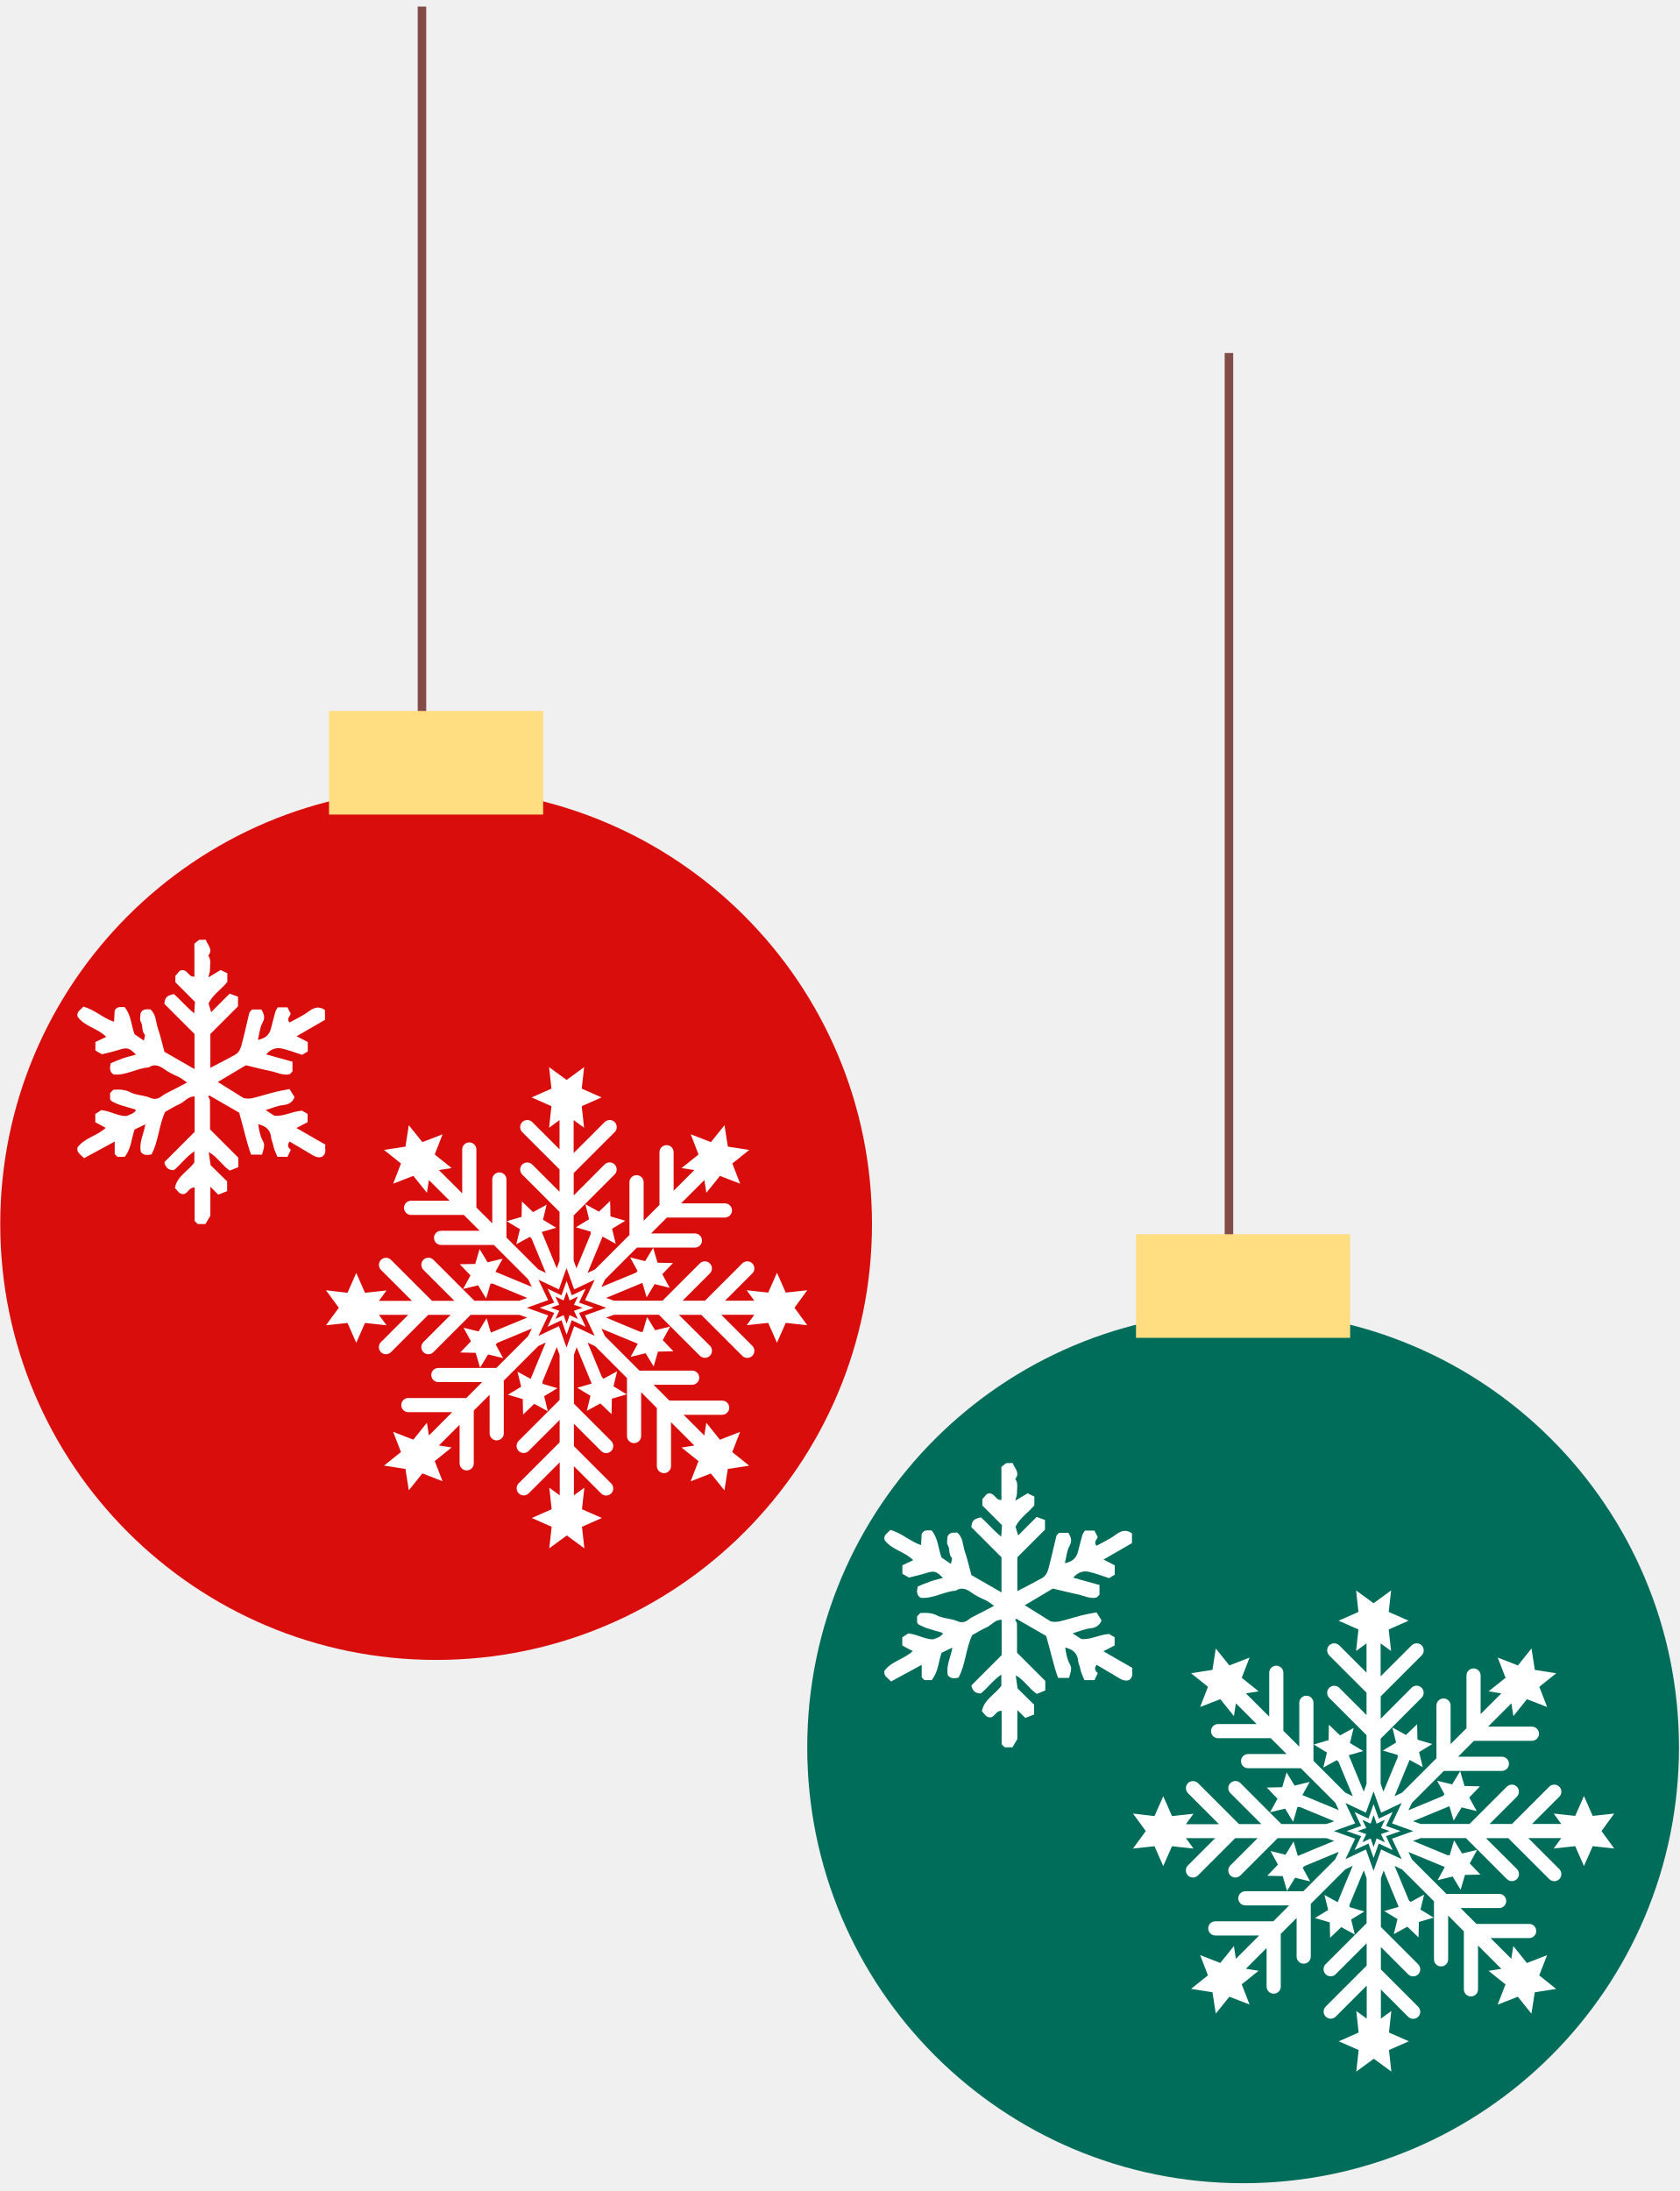
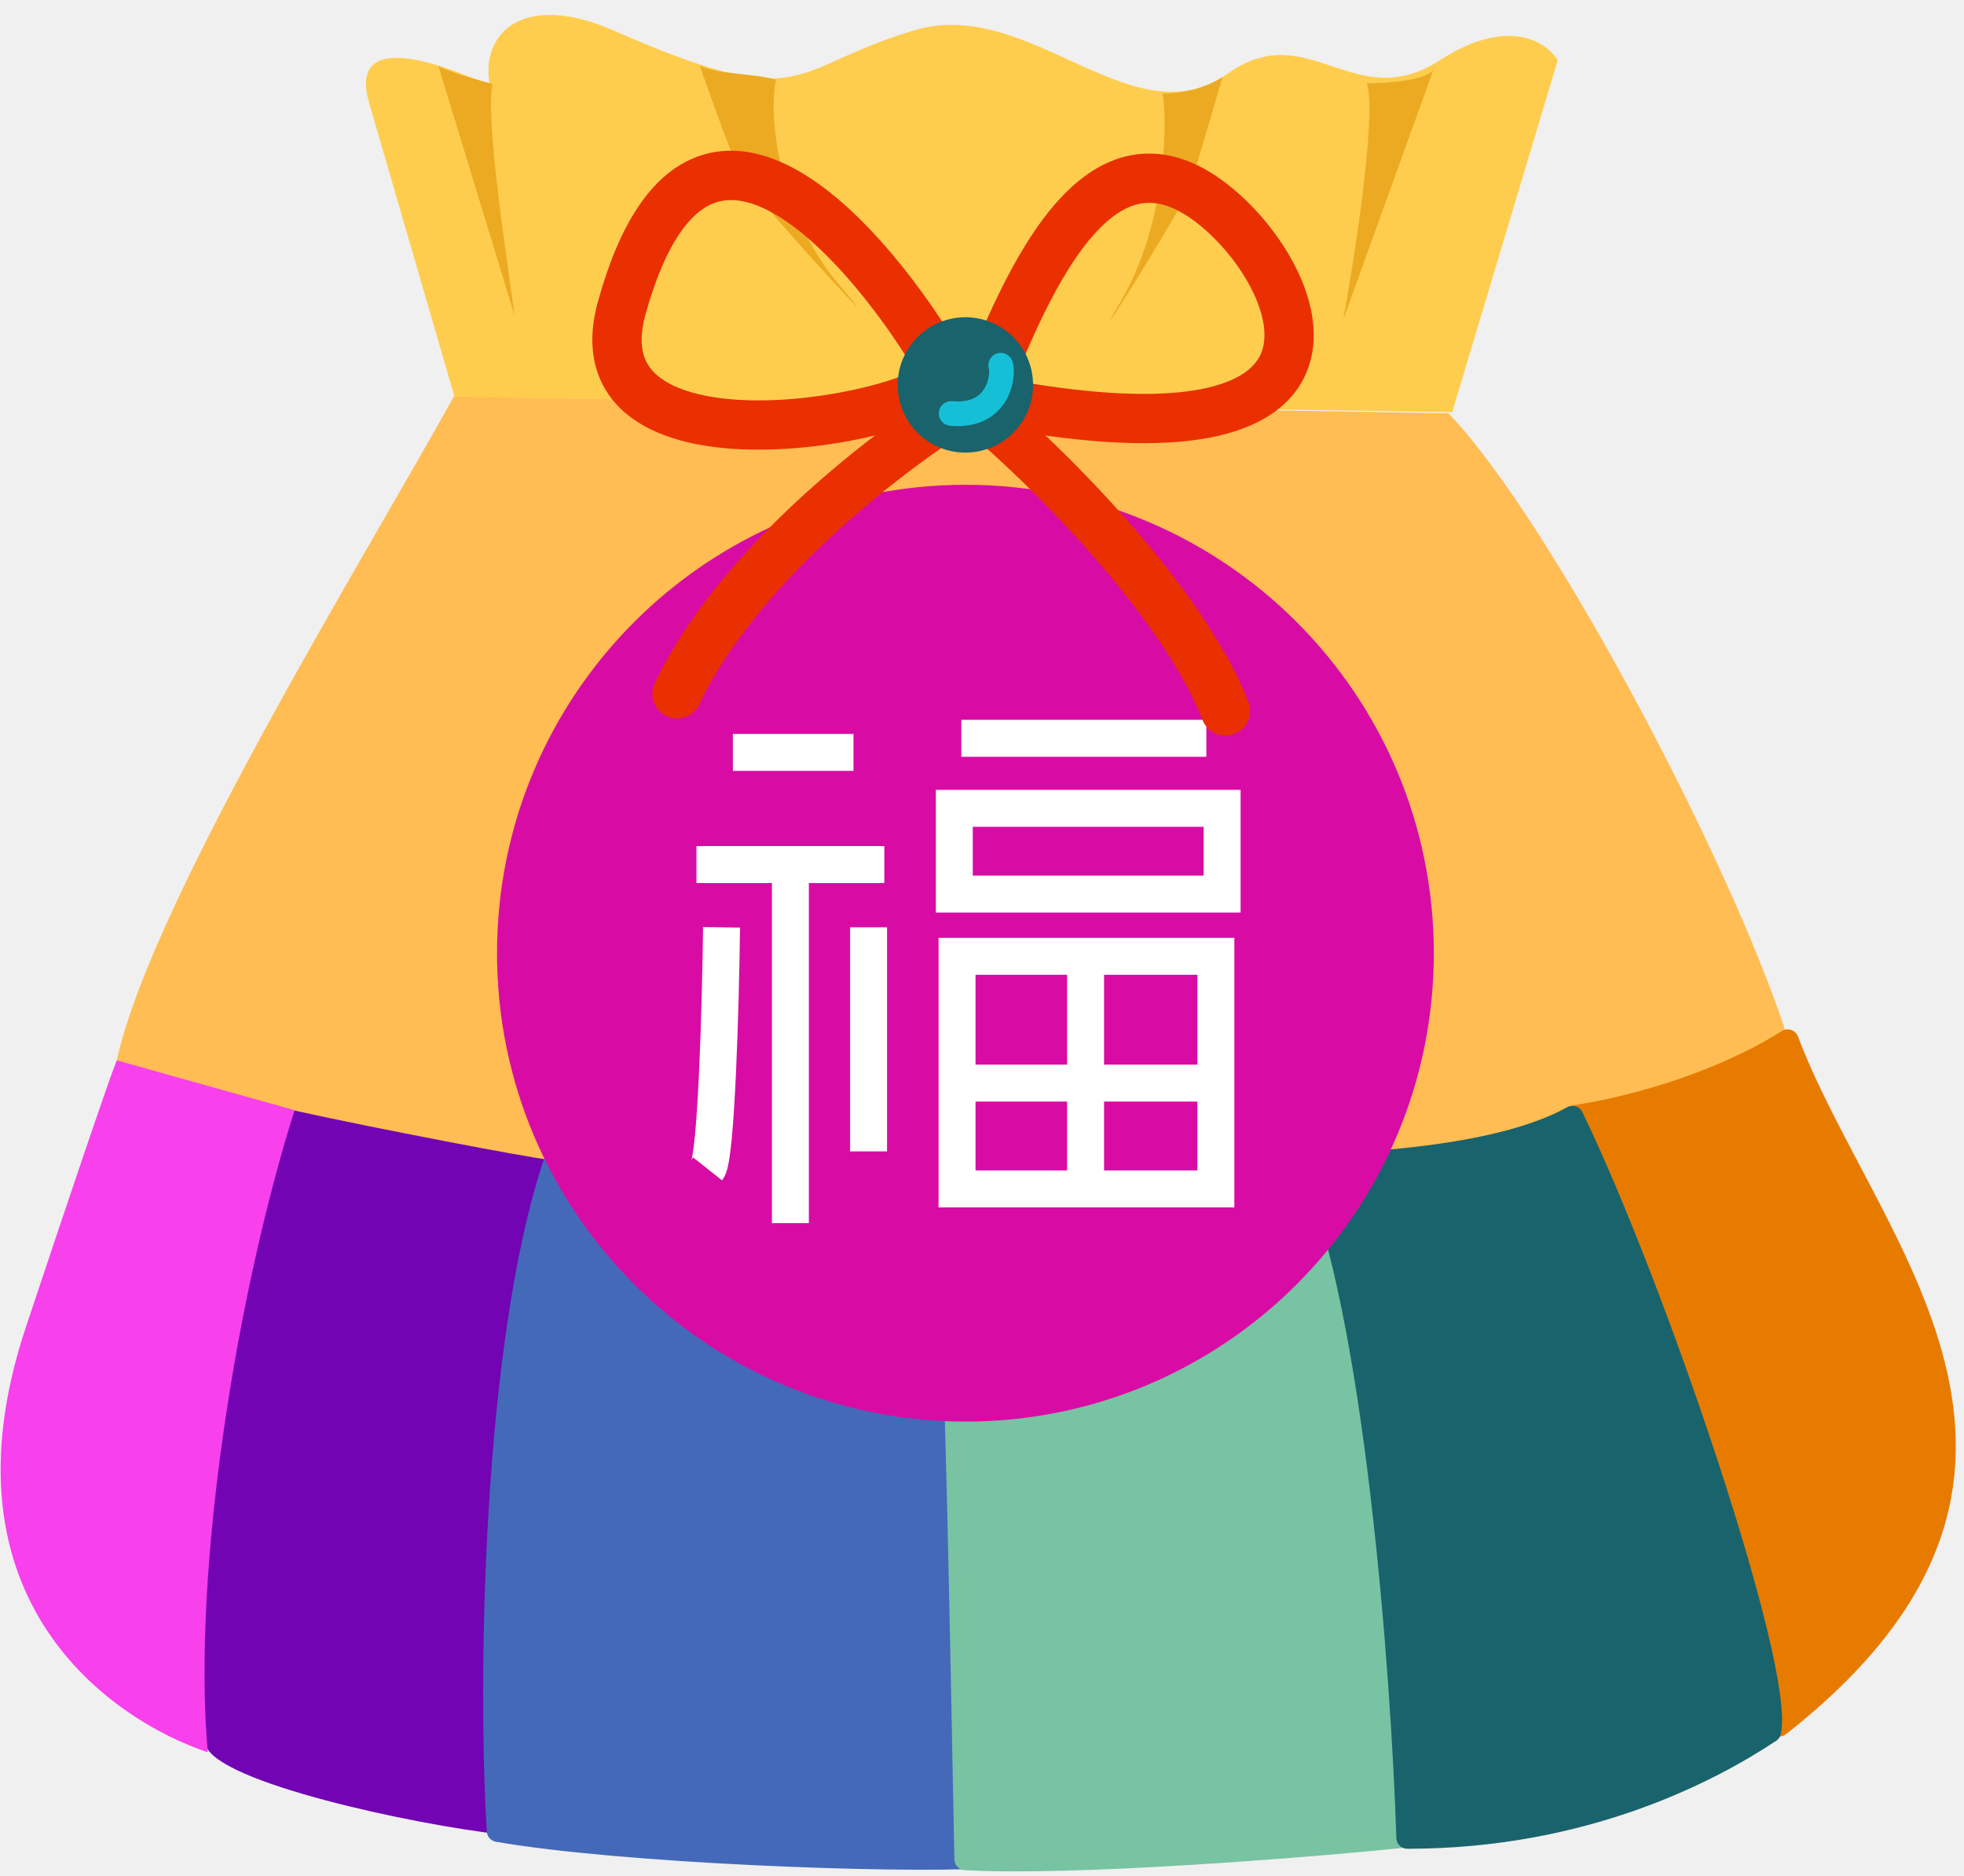
- <svg xmlns="http://www.w3.org/2000/svg" width="197" height="257" viewBox="0 0 197 257" fill="none">
-   <path d="M49.496 126.52L49.496 0.772" stroke="#824C49" />
-   <circle cx="51.157" cy="143.578" r="51.128" fill="#DA0D0D" />
-   <path d="M24.134 110.229C24.328 110.835 25.037 111.361 24.432 112.097C24.81 112.612 24.611 113.201 24.631 113.757C24.641 114.007 24.524 114.26 24.432 114.647C24.973 114.323 25.434 114.048 25.883 113.78C26.159 113.913 26.408 114.033 26.668 114.16C26.668 114.489 26.668 114.826 26.668 115.177C25.988 116.042 24.973 116.641 24.463 117.699C24.552 118.002 24.649 118.326 24.769 118.727C25.501 117.995 26.186 117.306 26.939 116.554C27.214 116.654 27.546 116.774 27.918 116.906C27.918 117.268 27.918 117.638 27.918 118.041C26.867 119.091 25.786 120.172 24.675 121.284C24.675 122.559 24.675 123.862 24.675 125.254C25.661 124.736 26.622 124.254 27.563 123.732C28.198 123.38 28.298 122.691 28.461 122.074C28.746 120.998 28.971 119.907 29.244 118.826C29.279 118.681 29.437 118.566 29.56 118.413C29.922 118.413 30.291 118.413 30.666 118.413C30.934 118.9 31.153 119.328 30.796 119.956C30.48 120.511 30.437 121.223 30.246 121.975C31.084 121.814 31.587 121.419 31.783 120.649C31.949 119.996 32.112 119.341 32.298 118.696C32.352 118.51 32.484 118.347 32.586 118.158C32.981 118.158 33.351 118.158 33.716 118.158C33.823 118.367 33.932 118.576 34.093 118.89C34.096 119.157 33.547 119.466 33.966 119.935C34.708 119.517 35.511 119.16 36.197 118.648C36.857 118.155 37.441 117.99 38.119 118.479C38.119 118.859 38.119 119.231 38.119 119.629C37.01 120.267 35.913 120.899 34.789 121.549C35.274 121.799 35.694 122.018 36.1 122.227C36.1 122.64 36.1 122.974 36.1 123.334C35.891 123.459 35.659 123.596 35.434 123.729C34.644 123.477 33.869 123.171 33.066 122.992C32.395 122.844 31.763 123.051 31.222 123.676C32.275 123.969 33.287 124.252 34.31 124.537C34.31 124.958 34.31 125.328 34.31 125.674C34.198 125.787 34.106 125.878 33.981 126.003C33.224 126.192 32.517 125.797 31.783 125.644C30.727 125.425 29.682 125.152 28.841 124.953C27.645 125.664 26.651 126.256 25.547 126.914C26.612 127.579 27.581 128.183 28.563 128.793C29.302 129.002 29.991 128.701 30.694 128.522C31.23 128.387 31.755 128.206 32.293 128.079C32.839 127.949 33.395 127.857 33.963 127.745C34.193 128.115 34.381 128.42 34.552 128.693C34.307 129.313 33.861 129.56 33.188 129.629C32.535 129.698 31.903 129.986 31.156 130.208C31.556 130.468 31.857 130.662 32.171 130.866C33.242 130.998 34.159 130.381 35.427 130.279C35.48 130.31 35.776 130.481 36.084 130.659C36.084 130.97 36.084 131.256 36.084 131.628C35.702 131.827 35.281 132.046 34.769 132.311C35.908 132.964 37.002 133.594 38.173 134.264C38.045 134.708 38.4 135.231 37.79 135.682C37.262 135.896 36.793 135.572 36.309 135.279C35.531 134.81 34.746 134.356 33.973 133.9C33.649 134.32 33.8 134.639 34.116 134.861C33.963 135.187 33.846 135.435 33.723 135.692C33.359 135.692 32.986 135.692 32.543 135.692C32.375 135.254 32.138 134.828 32.058 134.371C32.002 134.045 31.837 133.747 31.809 133.459C31.722 132.548 31.225 132.097 30.291 131.868C30.365 132.429 30.465 132.941 30.648 133.436C30.756 133.731 30.98 134.014 30.983 134.308C30.988 134.688 30.824 135.068 30.735 135.435C30.291 135.435 29.922 135.435 29.453 135.435C28.902 133.907 28.581 132.316 28.055 130.514C27.03 129.922 25.796 129.208 24.56 128.497C24.511 128.54 24.465 128.584 24.417 128.627C24.491 128.772 24.626 128.915 24.629 129.063C24.646 130.21 24.639 131.358 24.639 132.477C25.763 133.599 26.872 134.708 27.953 135.789C27.953 136.187 27.953 136.526 27.953 136.906C27.64 137.033 27.314 137.166 26.956 137.309C26.046 136.694 25.493 135.69 24.486 135.129C24.562 135.674 24.626 136.131 24.7 136.666C25.299 137.255 25.962 137.91 26.643 138.578C26.643 138.951 26.643 139.32 26.643 139.721C26.337 139.843 26.008 139.973 25.608 140.131C25.322 139.846 25.039 139.565 24.675 139.201C24.675 140.468 24.675 141.602 24.675 142.607C24.442 143 24.279 143.275 24.101 143.578C23.808 143.578 23.522 143.578 23.191 143.578C23.117 143.504 22.997 143.382 22.831 143.219C22.831 141.959 22.831 140.654 22.831 139.297C22.194 139.252 22.064 139.935 21.6 140.055C21.018 140.141 20.845 139.652 20.516 139.346C20.779 137.949 22.051 137.388 22.798 136.363C22.798 136.019 22.798 135.618 22.798 135.042C21.806 135.72 21.199 136.595 20.399 137.255C19.68 137.278 19.384 136.852 19.282 136.319C20.534 135.068 21.727 133.874 22.831 132.77C22.831 131.268 22.831 129.966 22.831 128.619C22.051 128.581 21.653 129.249 21.057 129.509C20.48 129.759 19.945 130.108 19.371 130.425C18.629 132.01 18.601 133.869 17.773 135.409C17.258 135.506 16.85 135.552 16.523 135.116C16.281 134.04 16.855 133.035 17.054 131.878C16.551 132.12 16.179 132.299 15.784 132.49C15.422 133.53 15.399 134.736 14.629 135.692C14.341 135.692 14.055 135.692 13.777 135.692C13.68 135.595 13.591 135.506 13.456 135.371C13.456 134.963 13.456 134.507 13.456 133.902C12.214 134.578 11.067 135.2 9.858 135.855C9.491 135.424 8.958 135.238 9.088 134.598C9.914 133.466 11.373 133.252 12.403 132.293C11.99 132.072 11.6 131.863 11.179 131.636C11.179 131.332 11.179 131.049 11.179 130.674C11.403 130.527 11.707 130.33 11.88 130.215C13.048 130.333 13.984 131.001 14.881 130.891C15.236 130.743 15.389 130.695 15.521 130.616C15.661 130.534 15.784 130.419 15.921 130.312C15.899 130.244 15.893 130.142 15.858 130.131C15.254 129.948 14.639 129.795 14.04 129.593C13.668 129.468 13.321 129.275 13.112 129.18C12.969 129.02 12.918 128.989 12.918 128.956C12.91 128.704 12.915 128.449 12.915 128.204C13.043 128.076 13.163 127.956 13.298 127.821C13.622 127.821 13.963 127.788 14.297 127.832C14.608 127.872 14.935 127.941 15.208 128.086C15.993 128.502 16.906 128.443 17.714 128.808C18.017 128.946 18.497 128.953 18.894 128.632C19.318 128.29 19.848 128.084 20.337 127.821C20.827 127.561 21.317 127.306 21.941 126.98C21.531 126.702 21.248 126.447 20.916 126.302C20.33 126.047 19.774 125.774 19.246 125.391C18.734 125.022 18.099 124.746 17.446 125.203C16.039 125.3 14.787 126.174 13.331 126.037C12.852 125.751 12.852 125.315 12.989 124.713C13.428 124.535 13.93 124.308 14.448 124.129C14.93 123.964 15.432 123.851 15.95 123.706C15.126 122.872 14.914 122.837 13.856 123.173C13.255 123.364 12.635 123.492 11.964 123.665C11.776 123.558 11.503 123.403 11.189 123.224C11.189 122.906 11.189 122.592 11.189 122.227C11.592 122.036 12.01 121.84 12.459 121.626C11.444 120.588 9.945 120.427 9.106 119.262C8.928 118.66 9.481 118.461 9.767 118.076C11.123 118.428 12.072 119.425 13.377 119.854C13.402 119.433 13.428 118.954 13.453 118.548C13.729 117.972 14.193 118.171 14.606 118.125C15.406 119.066 15.383 120.287 15.789 121.32C16.12 121.547 16.449 121.768 16.883 122.067C16.931 121.758 17.071 121.439 16.977 121.343C16.572 120.917 16.804 120.33 16.516 119.861C16.347 119.586 16.485 119.122 16.485 118.852C16.77 118.252 17.237 118.431 17.62 118.385C18.326 118.966 18.255 119.846 18.509 120.585C18.831 121.516 19.045 122.485 19.287 123.375C20.475 124.058 21.595 124.701 22.816 125.402C22.816 123.936 22.816 122.63 22.816 121.284C21.686 120.154 20.514 118.982 19.279 117.748C19.318 117.569 19.313 117.312 19.427 117.128C19.626 116.812 19.815 116.745 20.399 116.598C21.156 117.261 21.816 118.079 22.785 118.867C22.823 118.268 22.849 117.875 22.872 117.516C22.081 116.725 21.332 115.975 20.572 115.216C20.572 114.971 20.572 114.719 20.572 114.448C20.87 114.214 21.029 113.737 21.436 113.79C22.081 113.844 22.143 114.642 22.806 114.555C22.806 113.247 22.806 111.944 22.806 110.682C23.027 110.506 23.198 110.371 23.367 110.239C23.624 110.229 23.879 110.229 24.134 110.229Z" fill="white" />
-   <rect x="38.594" y="83.394" width="25.119" height="12.152" fill="#FFDD80" />
-   <path d="M68.7 151.164L67.069 151.94L66.465 150.239L65.862 151.94L64.231 151.164L65.007 152.795L63.305 153.399L65.007 154.003L64.231 155.633L65.862 154.857L66.465 156.559L67.069 154.857L68.7 155.633L67.924 154.003L69.625 153.399L67.924 152.795L68.7 151.164ZM68.339 153.399L67.782 153.595L67.328 153.752L67.532 154.183L67.782 154.716L67.249 154.465L66.818 154.261L66.661 154.716L66.465 155.273L66.269 154.716L66.112 154.261L65.681 154.465L65.148 154.716L65.399 154.183L65.603 153.752L65.148 153.595L64.591 153.399L65.148 153.203L65.603 153.046L65.399 152.615L65.148 152.082L65.681 152.333L66.112 152.536L66.269 152.082L66.465 151.525L66.661 152.082L66.818 152.536L67.249 152.333L67.782 152.082L67.532 152.615L67.328 153.046L67.782 153.203L68.339 153.399ZM94.692 151.345L92.168 151.619L91.14 149.29L90.113 151.619L87.588 151.345L88.482 152.568H85.048L88.247 149.369C88.569 149.047 88.569 148.522 88.247 148.193C87.926 147.871 87.4 147.871 87.071 148.193L82.696 152.568H80.069L83.268 149.369C83.59 149.047 83.59 148.522 83.268 148.193C82.947 147.871 82.421 147.871 82.092 148.193L77.717 152.568H72.001L71.091 152.246L75.357 150.482L75.851 152.176L76.792 150.623L78.556 151.054L77.686 149.463L78.94 148.153L77.129 148.114L76.619 146.373L75.678 147.926L73.914 147.495L74.784 149.086L74.596 149.282L70.55 150.96L70.974 150.074L74.706 146.342H81.512C81.967 146.342 82.343 145.974 82.343 145.511C82.343 145.048 81.974 144.68 81.512 144.68H76.368L78.227 142.814H85.032C85.487 142.814 85.864 142.445 85.864 141.983C85.864 141.528 85.495 141.151 85.032 141.151H79.889L82.625 138.415L82.86 139.913L84.452 137.929L86.82 138.846L85.903 136.478L87.886 134.887L85.377 134.495L84.985 131.986L83.394 133.969L81.026 133.052L81.943 135.42L79.951 137.012L81.449 137.247L79.018 139.677V135.153C79.018 134.698 78.65 134.322 78.187 134.322C77.733 134.322 77.356 134.691 77.356 135.153V141.34L75.498 143.198V138.674C75.498 138.219 75.129 137.843 74.667 137.843C74.212 137.843 73.836 138.211 73.836 138.674V144.86L69.798 148.898L68.919 149.314L70.684 145.048L72.228 145.895L71.797 144.131L73.35 143.19L71.609 142.68L71.57 140.869L70.26 142.124L68.668 141.253L69.1 143.018L67.547 143.958L69.288 144.468L69.296 144.735L67.618 148.773L67.289 147.848V142.571L72.095 137.764C72.416 137.443 72.416 136.917 72.095 136.588C71.773 136.267 71.248 136.267 70.919 136.588L67.296 140.226V137.6L72.103 132.793C72.424 132.472 72.424 131.946 72.103 131.617C71.781 131.296 71.256 131.296 70.927 131.617L67.289 135.255V131.382L68.512 132.276L68.237 129.751L70.566 128.724L68.237 127.697L68.52 125.172L66.465 126.677L64.411 125.172L64.685 127.697L62.357 128.724L64.685 129.751L64.411 132.276L65.634 131.382V134.816L62.435 131.617C62.114 131.296 61.588 131.296 61.259 131.617C60.938 131.939 60.938 132.464 61.259 132.793L65.634 137.168V139.795L62.435 136.596C62.114 136.274 61.588 136.274 61.259 136.596C60.938 136.917 60.938 137.443 61.259 137.772L65.634 142.147V147.863L65.313 148.773L63.548 144.507L65.242 144.013L63.69 143.072L64.121 141.308L62.529 142.179L61.22 140.924L61.181 142.735L59.44 143.245L60.992 144.186L60.561 145.95L62.153 145.08L62.349 145.268L64.027 149.314L63.141 148.89L59.408 145.158V138.352C59.408 137.898 59.04 137.521 58.577 137.521C58.123 137.521 57.746 137.89 57.746 138.352V143.496L55.88 141.638V134.832C55.88 134.377 55.512 134.001 55.049 134.001C54.594 134.001 54.218 134.369 54.218 134.832V139.975L51.481 137.247L52.979 137.012L50.995 135.42L51.913 133.052L49.545 133.969L47.953 131.986L47.561 134.495L45.052 134.887L47.036 136.478L46.118 138.846L48.486 137.929L50.078 139.913L50.313 138.415L52.744 140.846H48.22C47.765 140.846 47.389 141.214 47.389 141.677C47.389 142.132 47.757 142.508 48.22 142.508H54.406L56.264 144.366H51.74C51.285 144.366 50.909 144.735 50.909 145.197C50.909 145.652 51.278 146.028 51.74 146.028H57.927L61.965 150.067L62.38 150.945L58.115 149.18L58.962 147.636L57.197 148.067L56.257 146.515L55.747 148.255L53.936 148.294L55.19 149.604L54.32 151.196L56.084 150.764L57.025 152.317L57.535 150.576L57.801 150.568L61.847 152.246L60.922 152.576H55.645L50.839 147.769C50.517 147.448 49.992 147.448 49.662 147.769C49.341 148.091 49.341 148.616 49.662 148.945L53.3 152.583H50.674L45.867 147.777C45.546 147.456 45.021 147.456 44.691 147.777C44.37 148.098 44.37 148.624 44.691 148.953L48.329 152.591H44.448L45.342 151.368L42.817 151.643L41.79 149.314L40.763 151.643L38.238 151.345L39.744 153.399L38.238 155.453L40.763 155.179L41.79 157.507L42.817 155.179L45.342 155.453L44.448 154.23H47.883L44.683 157.429C44.362 157.751 44.362 158.276 44.683 158.605C44.848 158.77 45.06 158.848 45.272 158.848C45.483 158.848 45.695 158.77 45.86 158.605L50.235 154.23H52.861L49.662 157.429C49.341 157.751 49.341 158.276 49.662 158.605C49.827 158.77 50.039 158.848 50.25 158.848C50.462 158.848 50.674 158.77 50.839 158.605L55.214 154.23H60.93L61.839 154.551L57.574 156.316L57.08 154.622L56.139 156.175L54.375 155.743L55.245 157.335L53.99 158.644L55.802 158.684L56.311 160.424L57.252 158.872L59.017 159.303L58.146 157.711L58.334 157.515L62.38 155.837L61.957 156.723L58.225 160.456H51.419C50.964 160.456 50.588 160.824 50.588 161.287C50.588 161.741 50.956 162.118 51.419 162.118H56.562L54.704 163.984H47.898C47.443 163.984 47.067 164.352 47.067 164.815C47.067 165.27 47.436 165.646 47.898 165.646H53.042L50.313 168.383L50.078 166.885L48.486 168.869L46.118 167.951L47.036 170.319L45.052 171.911L47.561 172.303L47.953 174.812L49.545 172.828L51.913 173.746L50.995 171.378L52.979 169.786L51.481 169.551L53.912 167.12V171.644C53.912 172.099 54.281 172.476 54.743 172.476C55.206 172.476 55.574 172.107 55.574 171.644V165.458L57.433 163.6V168.124C57.433 168.579 57.801 168.955 58.264 168.955C58.718 168.955 59.095 168.587 59.095 168.124V161.938L63.141 157.892L64.011 157.476L62.247 161.741L60.702 160.895L61.133 162.659L59.581 163.6L61.322 164.109L61.361 165.921L62.67 164.666L64.262 165.536L63.831 163.772L65.383 162.831L63.643 162.322L63.635 162.055L65.313 158.009L65.642 158.934V164.211L60.836 169.018C60.514 169.339 60.514 169.865 60.836 170.194C61 170.359 61.212 170.437 61.424 170.437C61.635 170.437 61.847 170.359 62.012 170.194L65.65 166.556V169.182L60.843 173.989C60.522 174.31 60.522 174.836 60.843 175.165C61.008 175.33 61.22 175.408 61.431 175.408C61.643 175.408 61.855 175.33 62.02 175.165L65.658 171.527V175.4L64.434 174.506L64.709 177.031L62.38 178.058L64.709 179.085L64.434 181.61L66.489 180.105L68.543 181.61L68.269 179.085L70.597 178.058L68.269 177.031L68.543 174.506L67.32 175.4V171.982L70.519 175.181C70.684 175.345 70.895 175.424 71.107 175.424C71.319 175.424 71.53 175.345 71.695 175.181C72.017 174.859 72.017 174.334 71.695 174.005L67.32 169.629V167.003L70.519 170.202C70.684 170.366 70.895 170.445 71.107 170.445C71.319 170.445 71.53 170.366 71.695 170.202C72.017 169.88 72.017 169.355 71.695 169.026L67.32 164.65V158.934L67.641 158.025L69.406 162.29L67.712 162.784L69.264 163.725L68.833 165.489L70.425 164.619L71.734 165.874L71.773 164.062L73.514 163.553L71.962 162.612L72.393 160.848L70.801 161.718L70.605 161.53L68.927 157.484L69.813 157.907L73.546 161.64V168.445C73.546 168.9 73.914 169.277 74.377 169.277C74.831 169.277 75.208 168.908 75.208 168.445V163.302L77.05 165.16V171.966C77.05 172.421 77.419 172.797 77.882 172.797C78.336 172.797 78.713 172.429 78.713 171.966V166.822L81.449 169.559L79.951 169.794L81.935 171.386L81.018 173.754L83.386 172.836L84.978 174.82L85.37 172.311L87.879 171.919L85.895 170.327L86.812 167.959L84.444 168.877L82.853 166.885L82.617 168.383L80.187 165.952H84.711C85.166 165.952 85.542 165.584 85.542 165.121C85.542 164.666 85.174 164.29 84.711 164.29H78.525L76.666 162.431H81.19C81.645 162.431 82.022 162.063 82.022 161.6C82.022 161.138 81.653 160.769 81.19 160.769H75.004L70.966 156.731L70.55 155.853L74.816 157.617L73.969 159.162L75.733 158.731L76.674 160.283L77.184 158.542L78.995 158.503L77.74 157.194L78.611 155.602L76.847 156.033L75.906 154.481L75.396 156.222L75.129 156.229L71.091 154.551L72.017 154.222H77.293L82.1 159.029C82.264 159.193 82.476 159.272 82.688 159.272C82.9 159.272 83.111 159.193 83.276 159.029C83.597 158.707 83.597 158.182 83.276 157.852L79.638 154.23H82.264L87.071 159.036C87.236 159.201 87.447 159.279 87.659 159.279C87.871 159.279 88.082 159.201 88.247 159.036C88.569 158.715 88.569 158.19 88.247 157.86L84.609 154.222H88.482L87.588 155.445L90.113 155.171L91.14 157.5L92.168 155.171L94.692 155.445L93.195 153.399L94.692 151.345ZM69.743 153.893L68.621 154.293L69.131 155.367L69.758 156.692L68.433 156.065L67.351 155.555L66.951 156.676L66.457 158.056L65.963 156.676L65.564 155.555L64.489 156.065L63.164 156.692L63.791 155.367L64.301 154.293L63.18 153.893L61.8 153.399L63.18 152.905L64.301 152.505L63.791 151.431L63.164 150.106L64.489 150.733L65.564 151.243L65.963 150.121L66.457 148.741L66.951 150.121L67.351 151.243L68.433 150.733L69.758 150.106L69.131 151.431L68.621 152.505L69.743 152.905L71.123 153.399L69.743 153.893Z" fill="white" />
-   <path d="M144.158 167.157L144.158 41.409" stroke="#824C49" />
-   <circle cx="145.819" cy="204.959" r="51.128" fill="#006C5A" />
-   <path d="M118.796 171.609C118.99 172.216 119.699 172.741 119.094 173.478C119.472 173.993 119.273 174.582 119.293 175.138C119.304 175.388 119.186 175.64 119.094 176.028C119.635 175.704 120.096 175.429 120.545 175.161C120.821 175.294 121.07 175.413 121.331 175.541C121.331 175.87 121.331 176.206 121.331 176.558C120.65 177.423 119.635 178.022 119.125 179.08C119.214 179.383 119.311 179.707 119.431 180.107C120.163 179.376 120.849 178.687 121.601 177.935C121.876 178.035 122.208 178.154 122.58 178.287C122.58 178.649 122.58 179.019 122.58 179.422C121.529 180.472 120.448 181.553 119.337 182.665C119.337 183.94 119.337 185.243 119.337 186.635C120.323 186.117 121.285 185.635 122.225 185.112C122.86 184.761 122.96 184.072 123.123 183.455C123.409 182.379 123.633 181.288 123.906 180.207C123.941 180.062 124.099 179.947 124.222 179.794C124.584 179.794 124.954 179.794 125.328 179.794C125.596 180.281 125.815 180.709 125.458 181.336C125.142 181.892 125.099 182.604 124.908 183.356C125.747 183.195 126.249 182.8 126.445 182.03C126.611 181.377 126.774 180.722 126.96 180.077C127.014 179.891 127.146 179.728 127.248 179.539C127.644 179.539 128.013 179.539 128.378 179.539C128.485 179.748 128.595 179.957 128.755 180.271C128.758 180.538 128.21 180.847 128.628 181.316C129.37 180.898 130.173 180.541 130.859 180.028C131.519 179.536 132.103 179.371 132.781 179.86C132.781 180.24 132.781 180.612 132.781 181.01C131.672 181.647 130.576 182.28 129.451 182.93C129.936 183.18 130.356 183.399 130.762 183.608C130.762 184.021 130.762 184.355 130.762 184.715C130.553 184.84 130.321 184.977 130.096 185.11C129.306 184.858 128.531 184.552 127.728 184.373C127.057 184.225 126.425 184.432 125.884 185.056C126.937 185.35 127.949 185.633 128.972 185.918C128.972 186.339 128.972 186.709 128.972 187.055C128.86 187.168 128.768 187.259 128.643 187.384C127.886 187.573 127.179 187.178 126.445 187.025C125.39 186.805 124.344 186.533 123.503 186.334C122.307 187.045 121.313 187.637 120.209 188.294C121.274 188.96 122.243 189.564 123.225 190.174C123.964 190.383 124.653 190.082 125.356 189.903C125.892 189.768 126.417 189.587 126.955 189.46C127.501 189.33 128.057 189.238 128.625 189.126C128.855 189.495 129.043 189.801 129.214 190.074C128.969 190.694 128.523 190.941 127.85 191.01C127.197 191.079 126.565 191.367 125.818 191.589C126.218 191.849 126.519 192.043 126.833 192.246C127.904 192.379 128.821 191.762 130.089 191.66C130.142 191.691 130.438 191.861 130.746 192.04C130.746 192.351 130.746 192.637 130.746 193.009C130.364 193.208 129.943 193.427 129.431 193.692C130.571 194.345 131.664 194.975 132.835 195.645C132.707 196.089 133.062 196.612 132.452 197.063C131.924 197.277 131.455 196.953 130.971 196.66C130.193 196.191 129.408 195.737 128.635 195.281C128.312 195.701 128.462 196.02 128.778 196.242C128.625 196.568 128.508 196.816 128.385 197.073C128.021 197.073 127.649 197.073 127.205 197.073C127.037 196.634 126.8 196.209 126.721 195.752C126.664 195.426 126.499 195.128 126.471 194.84C126.384 193.929 125.887 193.478 124.954 193.249C125.028 193.809 125.127 194.322 125.311 194.817C125.418 195.112 125.642 195.395 125.645 195.689C125.65 196.068 125.486 196.448 125.397 196.816C124.954 196.816 124.584 196.816 124.115 196.816C123.564 195.288 123.243 193.697 122.718 191.895C121.693 191.303 120.459 190.589 119.222 189.878C119.173 189.921 119.128 189.965 119.079 190.008C119.153 190.153 119.288 190.296 119.291 190.444C119.309 191.591 119.301 192.739 119.301 193.858C120.425 194.98 121.534 196.089 122.616 197.17C122.616 197.568 122.616 197.907 122.616 198.287C122.302 198.414 121.976 198.547 121.619 198.69C120.708 198.075 120.155 197.07 119.148 196.51C119.224 197.055 119.288 197.512 119.362 198.047C119.961 198.636 120.624 199.291 121.305 199.959C121.305 200.332 121.305 200.701 121.305 201.102C120.999 201.224 120.67 201.354 120.27 201.512C119.984 201.226 119.701 200.946 119.337 200.581C119.337 201.849 119.337 202.983 119.337 203.988C119.105 204.38 118.941 204.656 118.763 204.959C118.47 204.959 118.184 204.959 117.853 204.959C117.779 204.885 117.659 204.763 117.493 204.6C117.493 203.34 117.493 202.035 117.493 200.678C116.856 200.632 116.726 201.316 116.262 201.436C115.68 201.522 115.507 201.033 115.178 200.727C115.441 199.33 116.713 198.769 117.46 197.744C117.46 197.399 117.46 196.999 117.46 196.423C116.468 197.101 115.861 197.976 115.061 198.636C114.342 198.659 114.046 198.233 113.944 197.7C115.196 196.448 116.389 195.255 117.493 194.151C117.493 192.649 117.493 191.346 117.493 190C116.713 189.962 116.315 190.63 115.719 190.89C115.142 191.14 114.607 191.489 114.033 191.805C113.291 193.391 113.263 195.25 112.435 196.79C111.92 196.887 111.512 196.933 111.185 196.497C110.943 195.421 111.517 194.416 111.716 193.259C111.213 193.501 110.841 193.679 110.446 193.871C110.084 194.911 110.061 196.117 109.291 197.073C109.003 197.073 108.717 197.073 108.439 197.073C108.342 196.976 108.253 196.887 108.118 196.752C108.118 196.344 108.118 195.887 108.118 195.283C106.876 195.959 105.729 196.581 104.52 197.236C104.153 196.805 103.62 196.619 103.75 195.979C104.577 194.847 106.035 194.633 107.065 193.674C106.652 193.452 106.262 193.243 105.841 193.016C105.841 192.713 105.841 192.43 105.841 192.055C106.066 191.907 106.369 191.711 106.542 191.596C107.71 191.714 108.646 192.382 109.543 192.272C109.898 192.124 110.051 192.076 110.183 191.997C110.324 191.915 110.446 191.8 110.584 191.693C110.561 191.624 110.556 191.522 110.52 191.512C109.916 191.329 109.301 191.176 108.702 190.974C108.33 190.849 107.983 190.655 107.774 190.561C107.631 190.401 107.58 190.37 107.58 190.337C107.572 190.084 107.578 189.829 107.578 189.585C107.705 189.457 107.825 189.337 107.96 189.202C108.284 189.202 108.625 189.169 108.959 189.212C109.271 189.253 109.597 189.322 109.87 189.467C110.655 189.883 111.568 189.824 112.376 190.189C112.679 190.327 113.159 190.334 113.557 190.013C113.98 189.671 114.51 189.465 115 189.202C115.489 188.942 115.979 188.687 116.603 188.361C116.193 188.083 115.91 187.828 115.578 187.683C114.992 187.428 114.436 187.155 113.908 186.772C113.396 186.403 112.761 186.127 112.108 186.584C110.701 186.681 109.449 187.555 107.993 187.417C107.514 187.132 107.514 186.696 107.651 186.094C108.09 185.916 108.592 185.689 109.11 185.51C109.592 185.345 110.094 185.232 110.612 185.087C109.788 184.253 109.576 184.218 108.518 184.554C107.917 184.745 107.297 184.873 106.627 185.046C106.438 184.939 106.165 184.784 105.851 184.605C105.851 184.286 105.851 183.973 105.851 183.608C106.254 183.417 106.672 183.221 107.121 183.006C106.106 181.969 104.607 181.808 103.768 180.643C103.59 180.041 104.143 179.842 104.429 179.457C105.785 179.809 106.734 180.806 108.039 181.234C108.065 180.814 108.09 180.334 108.116 179.929C108.391 179.353 108.855 179.552 109.268 179.506C110.069 180.447 110.046 181.668 110.451 182.7C110.782 182.927 111.111 183.149 111.545 183.448C111.593 183.139 111.734 182.82 111.639 182.723C111.234 182.298 111.466 181.711 111.178 181.242C111.009 180.967 111.147 180.503 111.147 180.232C111.433 179.633 111.899 179.812 112.282 179.766C112.988 180.347 112.917 181.227 113.172 181.966C113.493 182.897 113.707 183.866 113.949 184.756C115.137 185.439 116.257 186.081 117.478 186.783C117.478 185.316 117.478 184.011 117.478 182.665C116.348 181.535 115.176 180.362 113.942 179.128C113.98 178.95 113.975 178.692 114.089 178.509C114.288 178.193 114.477 178.126 115.061 177.978C115.818 178.641 116.478 179.46 117.447 180.248C117.486 179.649 117.511 179.256 117.534 178.896C116.744 178.106 115.994 177.356 115.234 176.597C115.234 176.352 115.234 176.099 115.234 175.829C115.533 175.595 115.691 175.118 116.099 175.171C116.744 175.225 116.805 176.023 117.468 175.936C117.468 174.628 117.468 173.325 117.468 172.063C117.69 171.887 117.86 171.752 118.029 171.62C118.286 171.609 118.541 171.609 118.796 171.609Z" fill="white" />
-   <rect x="133.256" y="144.774" width="25.119" height="12.152" fill="#FFDD80" />
-   <path d="M163.362 212.545L161.731 213.321L161.127 211.62L160.524 213.321L158.893 212.545L159.669 214.176L157.968 214.78L159.669 215.383L158.893 217.014L160.524 216.238L161.127 217.94L161.731 216.238L163.362 217.014L162.586 215.383L164.287 214.78L162.586 214.176L163.362 212.545ZM163.001 214.78L162.445 214.976L161.99 215.133L162.194 215.564L162.445 216.097L161.911 215.846L161.48 215.642L161.323 216.097L161.127 216.654L160.931 216.097L160.775 215.642L160.343 215.846L159.81 216.097L160.061 215.564L160.265 215.133L159.81 214.976L159.253 214.78L159.81 214.584L160.265 214.427L160.061 213.996L159.81 213.462L160.343 213.713L160.775 213.917L160.931 213.462L161.127 212.906L161.323 213.462L161.48 213.917L161.911 213.713L162.445 213.462L162.194 213.996L161.99 214.427L162.445 214.584L163.001 214.78ZM189.354 212.725L186.83 213L185.802 210.671L184.775 213L182.251 212.725L183.144 213.949H179.71L182.909 210.75C183.231 210.428 183.231 209.903 182.909 209.573C182.588 209.252 182.062 209.252 181.733 209.573L177.358 213.949H174.731L177.93 210.75C178.252 210.428 178.252 209.903 177.93 209.573C177.609 209.252 177.083 209.252 176.754 209.573L172.379 213.949H166.663L165.753 213.627L170.019 211.863L170.513 213.557L171.454 212.004L173.218 212.435L172.348 210.844L173.602 209.534L171.791 209.495L171.281 207.754L170.34 209.307L168.576 208.876L169.446 210.467L169.258 210.663L165.212 212.341L165.636 211.455L169.368 207.723H176.174C176.629 207.723 177.005 207.354 177.005 206.892C177.005 206.429 176.637 206.061 176.174 206.061H171.03L172.889 204.195H179.694C180.149 204.195 180.526 203.826 180.526 203.363C180.526 202.909 180.157 202.532 179.694 202.532H174.551L177.287 199.796L177.523 201.293L179.114 199.31L181.482 200.227L180.565 197.859L182.549 196.268L180.039 195.875L179.647 193.366L178.056 195.35L175.688 194.433L176.605 196.801L174.614 198.392L176.111 198.628L173.681 201.058V196.534C173.681 196.079 173.312 195.703 172.849 195.703C172.395 195.703 172.018 196.071 172.018 196.534V202.721L170.16 204.579V200.055C170.16 199.6 169.791 199.224 169.329 199.224C168.874 199.224 168.498 199.592 168.498 200.055V206.241L164.46 210.279L163.582 210.695L165.346 206.429L166.89 207.276L166.459 205.512L168.012 204.571L166.271 204.061L166.232 202.25L164.922 203.505L163.331 202.634L163.762 204.398L162.209 205.339L163.95 205.849L163.958 206.116L162.28 210.154L161.951 209.228V203.952L166.757 199.145C167.079 198.824 167.079 198.298 166.757 197.969C166.436 197.648 165.91 197.648 165.581 197.969L161.959 201.607V198.98L166.765 194.174C167.086 193.853 167.086 193.327 166.765 192.998C166.443 192.676 165.918 192.676 165.589 192.998L161.951 196.636V192.763L163.174 193.657L162.899 191.132L165.228 190.105L162.899 189.077L163.182 186.553L161.127 188.058L159.073 186.553L159.348 189.077L157.019 190.105L159.348 191.132L159.073 193.657L160.296 192.763V196.197L157.097 192.998C156.776 192.676 156.25 192.676 155.921 192.998C155.6 193.319 155.6 193.845 155.921 194.174L160.296 198.549V201.176L157.097 197.977C156.776 197.655 156.25 197.655 155.921 197.977C155.6 198.298 155.6 198.824 155.921 199.153L160.296 203.528V209.244L159.975 210.154L158.211 205.888L159.904 205.394L158.352 204.453L158.783 202.689L157.191 203.559L155.882 202.305L155.843 204.116L154.102 204.626L155.654 205.567L155.223 207.331L156.815 206.461L157.011 206.649L158.689 210.695L157.803 210.271L154.071 206.539V199.733C154.071 199.278 153.702 198.902 153.239 198.902C152.785 198.902 152.408 199.271 152.408 199.733V204.877L150.542 203.018V196.213C150.542 195.758 150.174 195.382 149.711 195.382C149.256 195.382 148.88 195.75 148.88 196.213V201.356L146.144 198.628L147.641 198.392L145.657 196.801L146.575 194.433L144.207 195.35L142.615 193.366L142.223 195.875L139.714 196.268L141.698 197.859L140.78 200.227L143.148 199.31L144.74 201.293L144.975 199.796L147.406 202.227H142.882C142.427 202.227 142.051 202.595 142.051 203.058C142.051 203.512 142.419 203.889 142.882 203.889H149.068L150.926 205.747H146.402C145.948 205.747 145.571 206.116 145.571 206.578C145.571 207.033 145.94 207.409 146.402 207.409H152.589L156.627 211.447L157.042 212.326L152.777 210.561L153.624 209.017L151.86 209.448L150.919 207.895L150.409 209.636L148.598 209.675L149.852 210.985L148.982 212.576L150.746 212.145L151.687 213.698L152.197 211.957L152.463 211.949L156.509 213.627L155.584 213.956H150.307L145.501 209.15C145.179 208.829 144.654 208.829 144.324 209.15C144.003 209.471 144.003 209.997 144.324 210.326L147.963 213.964H145.336L140.53 209.158C140.208 208.836 139.683 208.836 139.353 209.158C139.032 209.479 139.032 210.005 139.353 210.334L142.992 213.972H139.11L140.004 212.749L137.479 213.023L136.452 210.695L135.425 213.023L132.9 212.725L134.406 214.78L132.9 216.834L135.425 216.56L136.452 218.888L137.479 216.56L140.004 216.834L139.11 215.611H142.545L139.346 218.81C139.024 219.131 139.024 219.657 139.346 219.986C139.51 220.151 139.722 220.229 139.934 220.229C140.145 220.229 140.357 220.151 140.522 219.986L144.897 215.611H147.524L144.324 218.81C144.003 219.131 144.003 219.657 144.324 219.986C144.489 220.151 144.701 220.229 144.913 220.229C145.124 220.229 145.336 220.151 145.501 219.986L149.876 215.611H155.592L156.501 215.932L152.236 217.697L151.742 216.003L150.801 217.555L149.037 217.124L149.907 218.716L148.653 220.025L150.464 220.064L150.974 221.805L151.914 220.253L153.679 220.684L152.808 219.092L152.996 218.896L157.042 217.218L156.619 218.104L152.887 221.836H146.081C145.626 221.836 145.25 222.205 145.25 222.668C145.25 223.122 145.618 223.499 146.081 223.499H151.224L149.366 225.365H142.56C142.106 225.365 141.729 225.733 141.729 226.196C141.729 226.651 142.098 227.027 142.56 227.027H147.704L144.975 229.764L144.74 228.266L143.148 230.25L140.78 229.332L141.698 231.7L139.714 233.292L142.223 233.684L142.615 236.193L144.207 234.209L146.575 235.127L145.657 232.759L147.641 231.167L146.144 230.932L148.574 228.501V233.025C148.574 233.48 148.943 233.856 149.405 233.856C149.868 233.856 150.236 233.488 150.236 233.025V226.839L152.095 224.981V229.505C152.095 229.96 152.463 230.336 152.926 230.336C153.381 230.336 153.757 229.967 153.757 229.505V223.318L157.803 219.273L158.673 218.857L156.909 223.122L155.364 222.276L155.796 224.04L154.243 224.981L155.984 225.49L156.023 227.302L157.332 226.047L158.924 226.917L158.493 225.153L160.045 224.212L158.305 223.703L158.297 223.436L159.975 219.39L160.304 220.315V225.592L155.498 230.399C155.176 230.72 155.176 231.245 155.498 231.575C155.662 231.739 155.874 231.818 156.086 231.818C156.297 231.818 156.509 231.739 156.674 231.575L160.312 227.937V230.563L155.505 235.37C155.184 235.691 155.184 236.217 155.505 236.546C155.67 236.711 155.882 236.789 156.094 236.789C156.305 236.789 156.517 236.711 156.682 236.546L160.32 232.908V236.781L159.097 235.887L159.371 238.412L157.042 239.439L159.371 240.466L159.097 242.991L161.151 241.486L163.205 242.991L162.931 240.466L165.259 239.439L162.931 238.412L163.205 235.887L161.982 236.781V233.362L165.181 236.562C165.346 236.726 165.557 236.805 165.769 236.805C165.981 236.805 166.193 236.726 166.357 236.562C166.679 236.24 166.679 235.715 166.357 235.385L161.982 231.01V228.384L165.181 231.583C165.346 231.747 165.557 231.826 165.769 231.826C165.981 231.826 166.193 231.747 166.357 231.583C166.679 231.261 166.679 230.736 166.357 230.406L161.982 226.031V220.315L162.303 219.406L164.068 223.671L162.374 224.165L163.927 225.106L163.495 226.87L165.087 226L166.396 227.254L166.436 225.443L168.176 224.934L166.624 223.993L167.055 222.229L165.463 223.099L165.267 222.911L163.589 218.865L164.475 219.288L168.208 223.02V229.826C168.208 230.281 168.576 230.657 169.039 230.657C169.494 230.657 169.87 230.289 169.87 229.826V224.683L171.712 226.541V233.347C171.712 233.802 172.081 234.178 172.544 234.178C172.998 234.178 173.375 233.809 173.375 233.347V228.203L176.111 230.94L174.614 231.175L176.597 232.767L175.68 235.135L178.048 234.217L179.64 236.201L180.032 233.692L182.541 233.3L180.557 231.708L181.474 229.34L179.106 230.258L177.515 228.266L177.279 229.764L174.849 227.333H179.373C179.828 227.333 180.204 226.964 180.204 226.502C180.204 226.047 179.836 225.671 179.373 225.671H173.187L171.328 223.812H175.852C176.307 223.812 176.684 223.444 176.684 222.981C176.684 222.519 176.315 222.15 175.852 222.15H169.666L165.628 218.112L165.212 217.234L169.478 218.998L168.631 220.543L170.395 220.111L171.336 221.664L171.846 219.923L173.657 219.884L172.402 218.575L173.273 216.983L171.509 217.414L170.568 215.862L170.058 217.602L169.791 217.61L165.753 215.932L166.679 215.603H171.956L176.762 220.409C176.927 220.574 177.138 220.652 177.35 220.652C177.562 220.652 177.773 220.574 177.938 220.409C178.26 220.088 178.26 219.563 177.938 219.233L174.3 215.611H176.927L181.733 220.417C181.898 220.582 182.109 220.66 182.321 220.66C182.533 220.66 182.745 220.582 182.909 220.417C183.231 220.096 183.231 219.57 182.909 219.241L179.271 215.603H183.144L182.251 216.826L184.775 216.552L185.802 218.88L186.83 216.552L189.354 216.826L187.857 214.78L189.354 212.725ZM164.405 215.274L163.284 215.674L163.793 216.748L164.421 218.073L163.095 217.446L162.013 216.936L161.614 218.057L161.12 219.437L160.626 218.057L160.226 216.936L159.151 217.446L157.826 218.073L158.454 216.748L158.963 215.674L157.842 215.274L156.462 214.78L157.842 214.286L158.963 213.886L158.454 212.812L157.826 211.487L159.151 212.114L160.226 212.623L160.626 211.502L161.12 210.122L161.614 211.502L162.013 212.623L163.095 212.114L164.421 211.487L163.793 212.812L163.284 213.886L164.405 214.286L165.785 214.78L164.405 215.274Z" fill="white" />
+ <svg xmlns="http://www.w3.org/2000/svg" width="89" height="85" viewBox="0 0 89 85" fill="none">
+   <path d="M20.601 17.993L16.729 4.671C15.776 1.391 19.747 2.773 22.193 3.874C21.748 1.369 23.847 -0.349 27.774 1.369C36.68 5.267 35.588 3.11 41.443 1.369C46.681 -0.188 51.311 6.406 55.638 3.332C59.295 0.734 61.365 5.24 65.237 2.735C68.334 0.731 70.095 1.9 70.588 2.735L65.806 18.677L20.601 17.993Z" fill="#FFCD4E" />
+   <path d="M61.944 3.774C62.859 3.774 64.588 3.648 64.955 3.168L65.024 2.976C65.024 3.045 65 3.11 64.955 3.168L60.865 14.507C61.407 11.545 62.38 5.251 61.944 3.774Z" fill="#ECAA22" />
+   <path d="M19.869 3.003C20.771 3.414 21.299 3.506 22.32 3.806C21.988 5.283 22.913 11.354 23.324 14.317L19.869 3.003Z" fill="#ECAA22" />
+   <path d="M31.71 2.976C32.612 3.387 34.144 3.316 35.165 3.615C34.834 5.092 35.165 9.59 38.098 12.989C41.031 16.387 34.041 8.829 33.547 7.84C33.052 6.85 31.71 2.976 31.71 2.976Z" fill="#ECAA22" />
+   <path d="M55.403 3.487C54.788 3.899 53.817 4.238 52.691 4.238C52.917 5.715 52.803 10.236 50.801 13.635C48.8 17.033 53.569 9.475 53.907 8.486C54.245 7.496 55.403 3.487 55.403 3.487Z" fill="#ECAA22" />
+   <path d="M5.181 48.622C6.323 41.722 16.587 25.181 20.564 17.972L65.636 18.728C70.359 23.639 78.969 40.033 81.2 47.664C66.368 58.572 4.2 54.556 5.181 48.622Z" fill="#FFBD53" />
+   <path d="M81.008 47.147C78.898 48.499 75.38 49.94 71.461 50.569C73.626 52.416 78.352 69.878 80.621 78.196C95.296 66.676 84.55 56.5 81.008 47.147Z" fill="#E77B00" stroke="#E77B00" stroke-linecap="round" stroke-linejoin="round" />
+   <path d="M24.84 52.546C24.125 52.495 16.784 51.091 13.341 50.325C8.813 57.594 8.631 77.001 9.332 79.105C9.894 80.788 18.756 82.688 22.752 83.134C21.384 73.993 25.732 52.61 24.84 52.546Z" fill="#7204B4" />
+   <path d="M42.741 53.783C38.513 53.683 28.689 53.082 25.082 52.812C22.346 61.12 22.146 76.294 22.56 82.969C28.148 83.939 40.417 84.4 44.604 84.172C45.351 80.54 43.363 62.219 42.741 53.783Z" fill="#4469B9" stroke="#4469B9" stroke-linecap="round" stroke-linejoin="round" />
+   <path d="M59.527 52.914C54.887 54.357 46.384 54.137 42.713 53.847C43.234 54.593 43.553 74.507 43.749 84.249C48.406 84.52 58.788 83.736 63.958 83.197C64.636 73.098 61.286 58.801 59.527 52.914Z" fill="#78C3A3" stroke="#78C3A2" stroke-linecap="round" stroke-linejoin="round" />
+   <path d="M13.348 50.311L5.299 48.053C5.299 48.053 5.339 47.641 1.177 60.126C-2.985 72.611 5.194 77.999 9.414 79.406C8.693 71.088 10.763 58.49 13.348 50.311Z" fill="#F840EC" />
+   <path d="M80.21 78.471C80.825 75.566 74.987 58.324 71.256 50.613C68.356 52.23 63.235 52.672 59.442 52.81C62.319 59.322 63.542 75.875 63.777 83.279C71.745 83.279 77.433 80.316 80.21 78.471Z" fill="#19636D" />
+   <path d="M59.441 53.038C59.499 53.037 59.381 52.812 59.442 52.81M59.442 52.81C63.235 52.672 68.356 52.23 71.256 50.613C74.987 58.324 80.825 75.566 80.21 78.471C77.433 80.316 71.745 83.279 63.777 83.279C63.542 75.875 62.319 59.322 59.442 52.81Z" stroke="#19636D" stroke-linecap="round" stroke-linejoin="round" />
+   <circle cx="43.749" cy="43.195" r="21.226" fill="#D80CA5" />
+   <path fill-rule="evenodd" clip-rule="evenodd" d="M54.667 34.294H43.563V32.62H54.667V34.294ZM38.676 34.934H33.211V33.259H38.676V34.934ZM34.98 40.016H31.56V38.342H40.074V40.016H36.654V55.427H34.98V40.016ZM31.679 48.556C31.781 46.325 31.839 43.725 31.86 42.012L33.535 42.034C33.513 43.758 33.455 46.377 33.351 48.632C33.299 49.758 33.236 50.805 33.159 51.607C33.121 52.006 33.078 52.36 33.028 52.639C33.004 52.778 32.975 52.914 32.939 53.035C32.912 53.126 32.852 53.32 32.719 53.488L31.407 52.448C31.362 52.505 31.338 52.554 31.329 52.576C31.33 52.573 31.331 52.569 31.333 52.563C31.344 52.525 31.361 52.455 31.38 52.347C31.418 52.132 31.456 51.829 31.493 51.447C31.566 50.687 31.627 49.673 31.679 48.556ZM31.324 52.589C31.324 52.589 31.326 52.584 31.329 52.576C31.326 52.585 31.324 52.589 31.324 52.589ZM38.523 52.175V42.023H40.197V52.175H38.523Z" fill="white" />
+   <path fill-rule="evenodd" clip-rule="evenodd" d="M42.408 35.793H56.218V41.353H42.408V35.793ZM44.082 37.467V39.679H54.544V37.467H44.082Z" fill="white" />
+   <path fill-rule="evenodd" clip-rule="evenodd" d="M54.261 44.173H44.206V53.039H54.261V44.173ZM42.531 42.499V54.713H55.935V42.499H42.531Z" fill="white" />
+   <path fill-rule="evenodd" clip-rule="evenodd" d="M48.357 48.245V42.815H50.031V48.245H55.46V49.919H50.031V54.554H48.357V49.919H43.404V48.245H48.357Z" fill="white" />
+   <path fill-rule="evenodd" clip-rule="evenodd" d="M48.902 24.489C46.52 21.858 44.069 19.662 42.736 18.68L44.06 16.883C45.543 17.975 48.104 20.281 50.557 22.991C52.996 25.685 55.44 28.9 56.572 31.815C56.795 32.389 56.51 33.036 55.935 33.259C55.36 33.482 54.714 33.197 54.491 32.623C53.513 30.103 51.299 27.137 48.902 24.489Z" fill="#EA2F00" />
+   <path fill-rule="evenodd" clip-rule="evenodd" d="M45.411 17.258C45.721 17.791 45.541 18.474 45.009 18.784C43.388 19.729 40.741 21.544 38.145 23.878C35.538 26.221 33.061 29.018 31.686 31.918C31.422 32.475 30.757 32.712 30.2 32.448C29.643 32.184 29.405 31.519 29.669 30.962C31.226 27.677 33.95 24.647 36.653 22.217C39.366 19.778 42.137 17.875 43.885 16.856C44.417 16.545 45.101 16.726 45.411 17.258Z" fill="#EA2F00" />
+   <path fill-rule="evenodd" clip-rule="evenodd" d="M45.973 17.252C49.665 17.904 52.27 17.974 54.052 17.699C56.037 17.393 56.809 16.699 57.099 16.116C57.408 15.496 57.372 14.612 56.917 13.536C56.471 12.482 55.695 11.43 54.867 10.644C53.688 9.527 52.768 9.19 52.072 9.191C51.383 9.192 50.66 9.524 49.873 10.308C48.443 11.731 47.164 14.278 45.973 17.252ZM52.069 6.959C53.545 6.957 54.989 7.684 56.403 9.025C57.418 9.987 58.39 11.287 58.973 12.667C59.547 14.025 59.821 15.657 59.097 17.111C58.355 18.602 56.75 19.542 54.392 19.905C52.035 20.269 48.733 20.096 44.226 19.194L42.934 18.936L43.402 17.704C44.712 14.25 46.284 10.73 48.298 8.726C49.331 7.697 50.587 6.96 52.069 6.959Z" fill="#EA2F00" />
+   <path fill-rule="evenodd" clip-rule="evenodd" d="M41.372 12.698C42.567 14.27 43.491 15.789 43.929 16.66L44.281 17.36L43.741 17.929C43.335 18.358 42.712 18.693 42.088 18.958C41.43 19.237 40.635 19.491 39.772 19.704C38.048 20.13 35.963 20.414 33.992 20.372C32.062 20.332 30.048 19.977 28.637 18.948C27.904 18.415 27.326 17.692 27.039 16.758C26.755 15.834 26.783 14.796 27.095 13.671C28.072 10.137 29.499 7.97 31.432 7.166C33.408 6.345 35.413 7.146 37.022 8.28C38.663 9.437 40.181 11.132 41.372 12.698ZM32.288 9.228C31.347 9.619 30.177 10.901 29.246 14.266C29.018 15.091 29.043 15.681 29.172 16.101C29.299 16.512 29.552 16.853 29.951 17.144C30.803 17.765 32.251 18.103 34.039 18.141C35.785 18.177 37.674 17.923 39.237 17.537C40.017 17.344 40.694 17.124 41.217 16.902C41.303 16.866 41.382 16.831 41.454 16.797C41.01 16.047 40.369 15.066 39.595 14.049C38.464 12.561 37.107 11.071 35.736 10.105C34.332 9.116 33.186 8.855 32.288 9.228Z" fill="#EA2F00" />
+   <circle cx="43.747" cy="17.443" r="3.067" transform="rotate(-8.21136 43.7471 17.4432)" fill="#19636D" />
+   <path fill-rule="evenodd" clip-rule="evenodd" d="M45.175 16.018C45.468 15.922 45.783 16.083 45.878 16.376C45.952 16.603 45.957 16.904 45.916 17.19C45.872 17.492 45.769 17.843 45.569 18.175C45.367 18.511 45.064 18.828 44.633 19.042C44.202 19.255 43.676 19.349 43.051 19.292C42.744 19.265 42.517 18.993 42.545 18.686C42.573 18.379 42.845 18.153 43.152 18.181C43.608 18.222 43.921 18.149 44.137 18.042C44.353 17.935 44.505 17.778 44.613 17.599C44.723 17.417 44.785 17.213 44.811 17.031C44.824 16.941 44.827 16.863 44.825 16.803C44.823 16.745 44.816 16.72 44.816 16.719C44.816 16.719 44.817 16.72 44.817 16.721C44.722 16.428 44.882 16.113 45.175 16.018Z" fill="#15C0D7" />
</svg>
